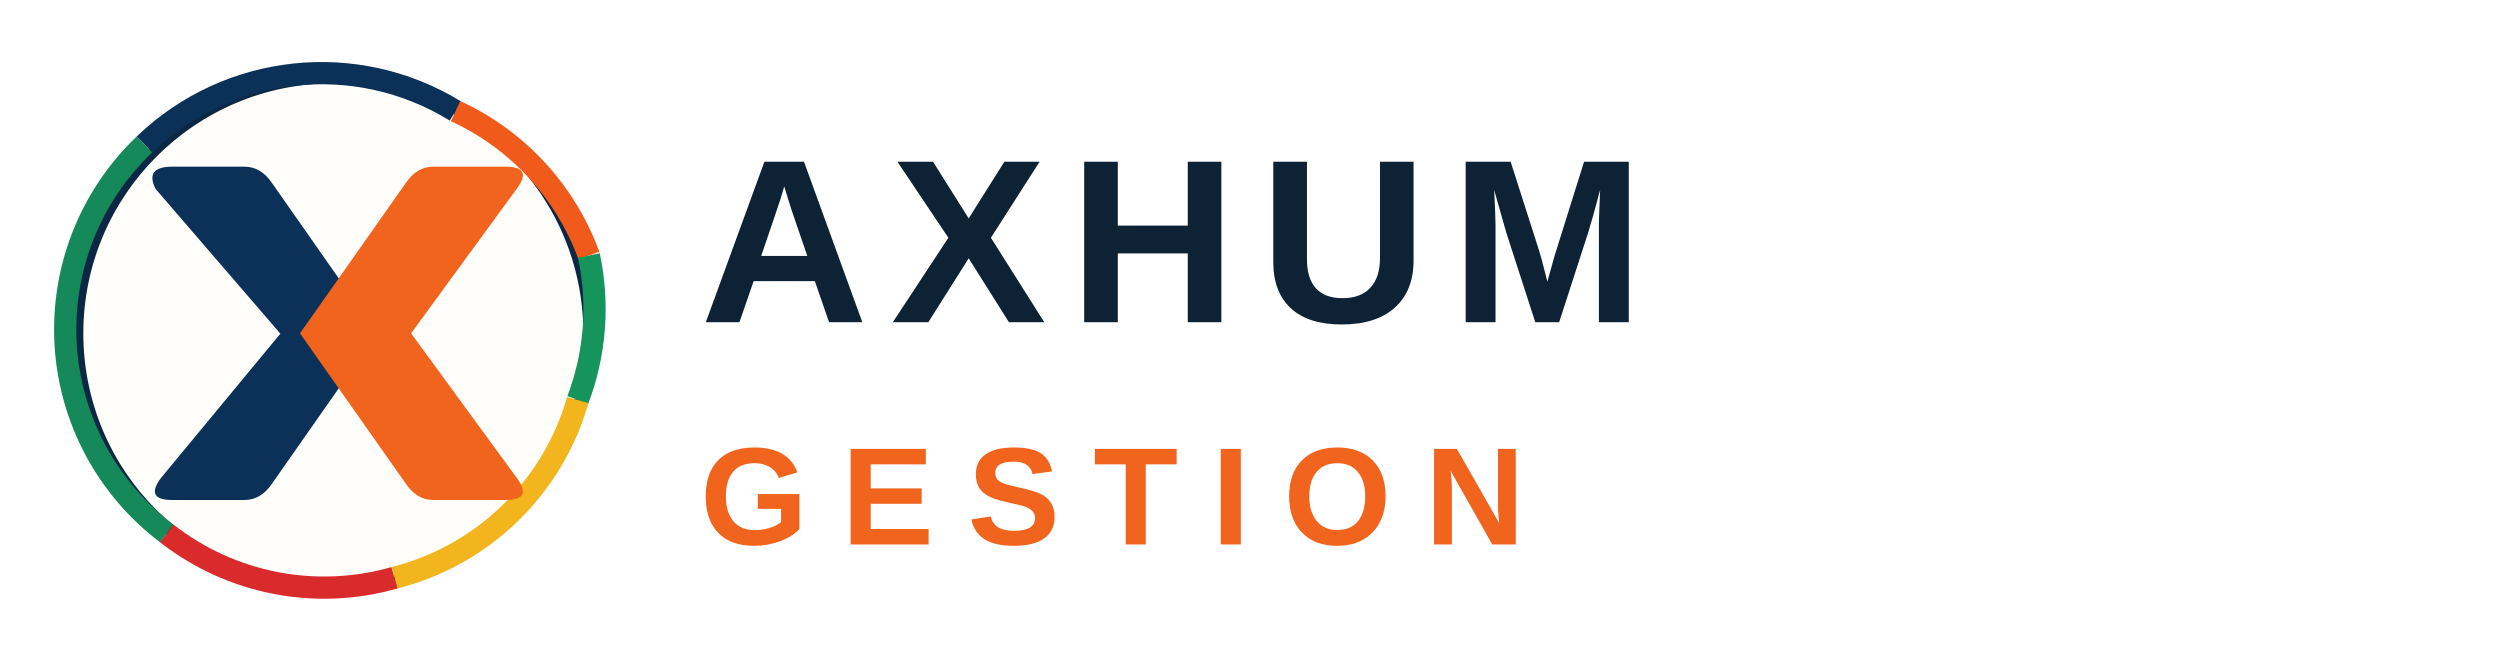
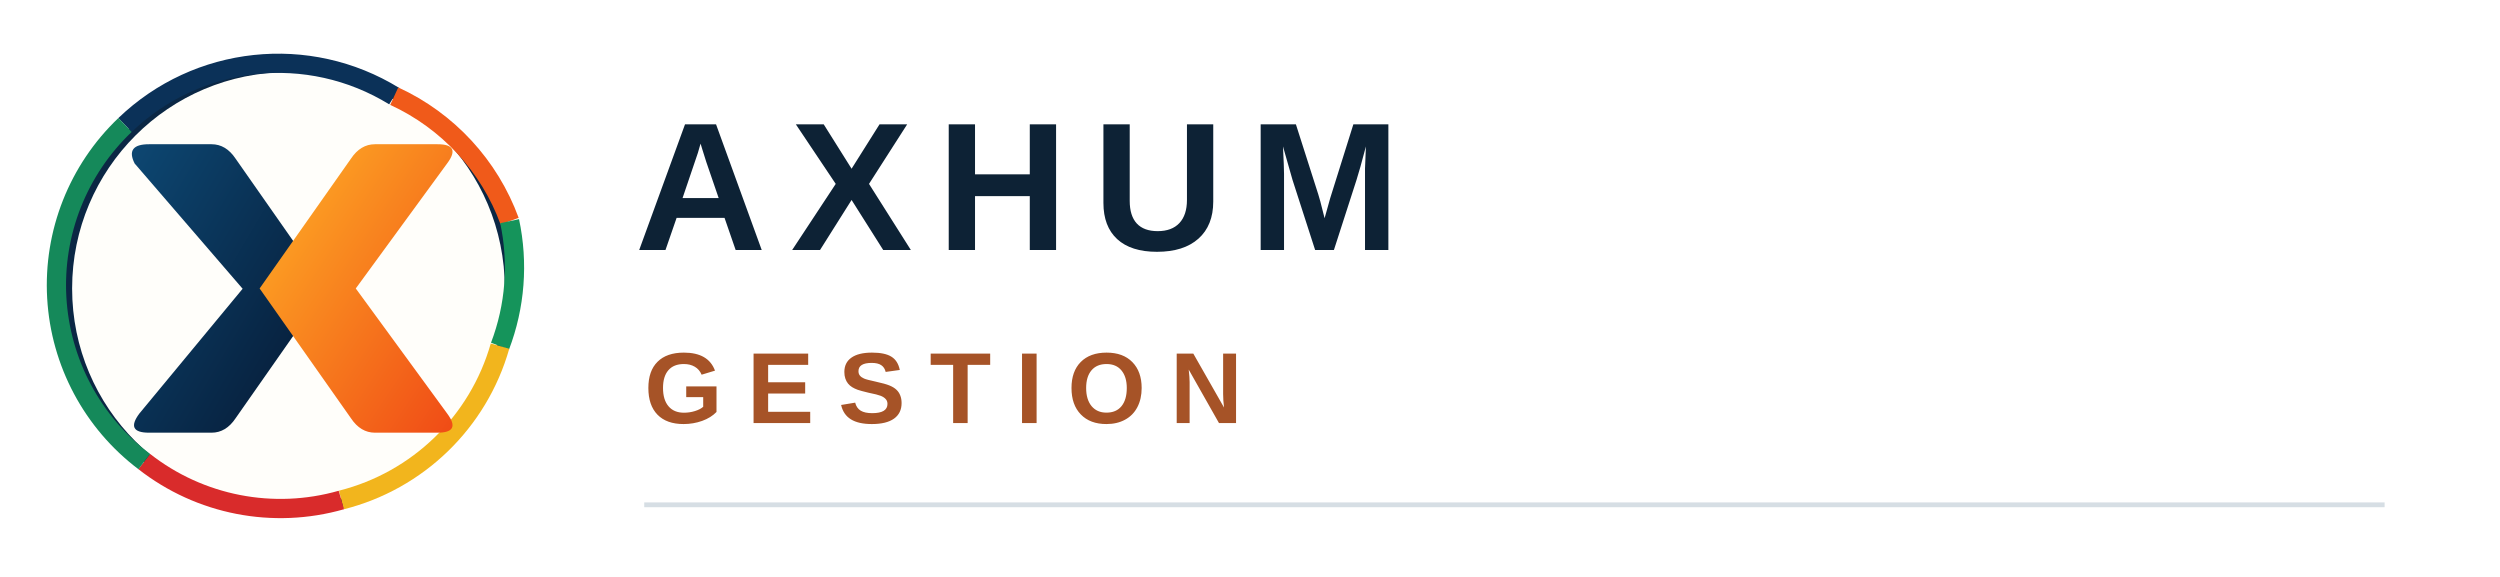
- <svg xmlns="http://www.w3.org/2000/svg" viewBox="0 0 450 120" role="img" aria-labelledby="title desc">
+ <svg xmlns="http://www.w3.org/2000/svg" viewBox="0 0 520 120" role="img" aria-labelledby="title desc">
+   <defs>
+     <linearGradient id="n" x1="0" y1="0" x2="1" y2="1">
+       <stop stop-color="#0D4772" />
+       <stop offset="1" stop-color="#061A35" />
+     </linearGradient>
+     <linearGradient id="o" x1="0" y1="0" x2="1" y2="1">
+       <stop stop-color="#FFB326" />
+       <stop offset="1" stop-color="#F04B16" />
+     </linearGradient>
+   </defs>
  <g transform="translate(10 10)">
    <circle cx="50" cy="50" r="46" fill="#FFFEFA" stroke="#0B2744" stroke-width="2" />
    <path d="M16 16A46 46 0 0 1 72 10" fill="none" stroke="#0B3158" stroke-width="4" />
    <path d="M72 10A46 46 0 0 1 96 36" fill="none" stroke="#F05A1A" stroke-width="4" />
    <path d="M96 36A46 46 0 0 1 94 62" fill="none" stroke="#15945B" stroke-width="4" />
    <path d="M94 62A46 46 0 0 1 61 94" fill="none" stroke="#F2B51D" stroke-width="4" />
    <path d="M61 94A46 46 0 0 1 20 86" fill="none" stroke="#D92B2B" stroke-width="4" />
    <path d="M20 86A46 46 0 0 1 16 16" fill="none" stroke="#15895A" stroke-width="4" />
-     <g transform="translate(-4 0)">
-       <path d="M22 24Q20 20 25 20h13q3 0 5 3l14 20-10 10zM47 47l10 10-14 20q-2 3-5 3H25q-5 0-2-4z" fill="#0B3158" />
-       <path d="m48 50 19-27q2-3 5-3h13q5 0 2 4L68 50l19 26q3 4-2 4H72q-3 0-5-3z" fill="#F0641E" />
+     <g transform="translate(-4)">
+       <path d="M22 24Q20 20 25 20h13q3 0 5 3l14 20-10 10zM47 47l10 10-14 20q-2 3-5 3H25q-5 0-2-4z" fill="url(#n)" />
+       <path d="m48 50 19-27q2-3 5-3h13q5 0 2 4L68 50l19 26q3 4-2 4H72q-3 0-5-3z" fill="url(#o)" />
    </g>
  </g>
-   <text x="126" y="58" fill="#0D2235" font-family="Manrope, Montserrat, Arial, sans-serif" font-size="42" font-weight="700" letter-spacing="4">AXHUM</text>
-   <text x="126" y="98" fill="#F0641E" font-family="Manrope, Montserrat, Arial, sans-serif" font-size="25" font-weight="700" letter-spacing="6">GESTION</text>
+   <text x="132" y="52" fill="#0D2235" font-family="Manrope,Montserrat,Arial,sans-serif" font-size="38" font-weight="700" letter-spacing="5">AXHUM</text>
+   <text x="134" y="88" fill="#A65327" font-family="Manrope,Montserrat,Arial,sans-serif" font-size="21" font-weight="700" letter-spacing="5">GESTION</text>
+   <path d="M134 105H496" stroke="#D6DEE4" />
</svg>
